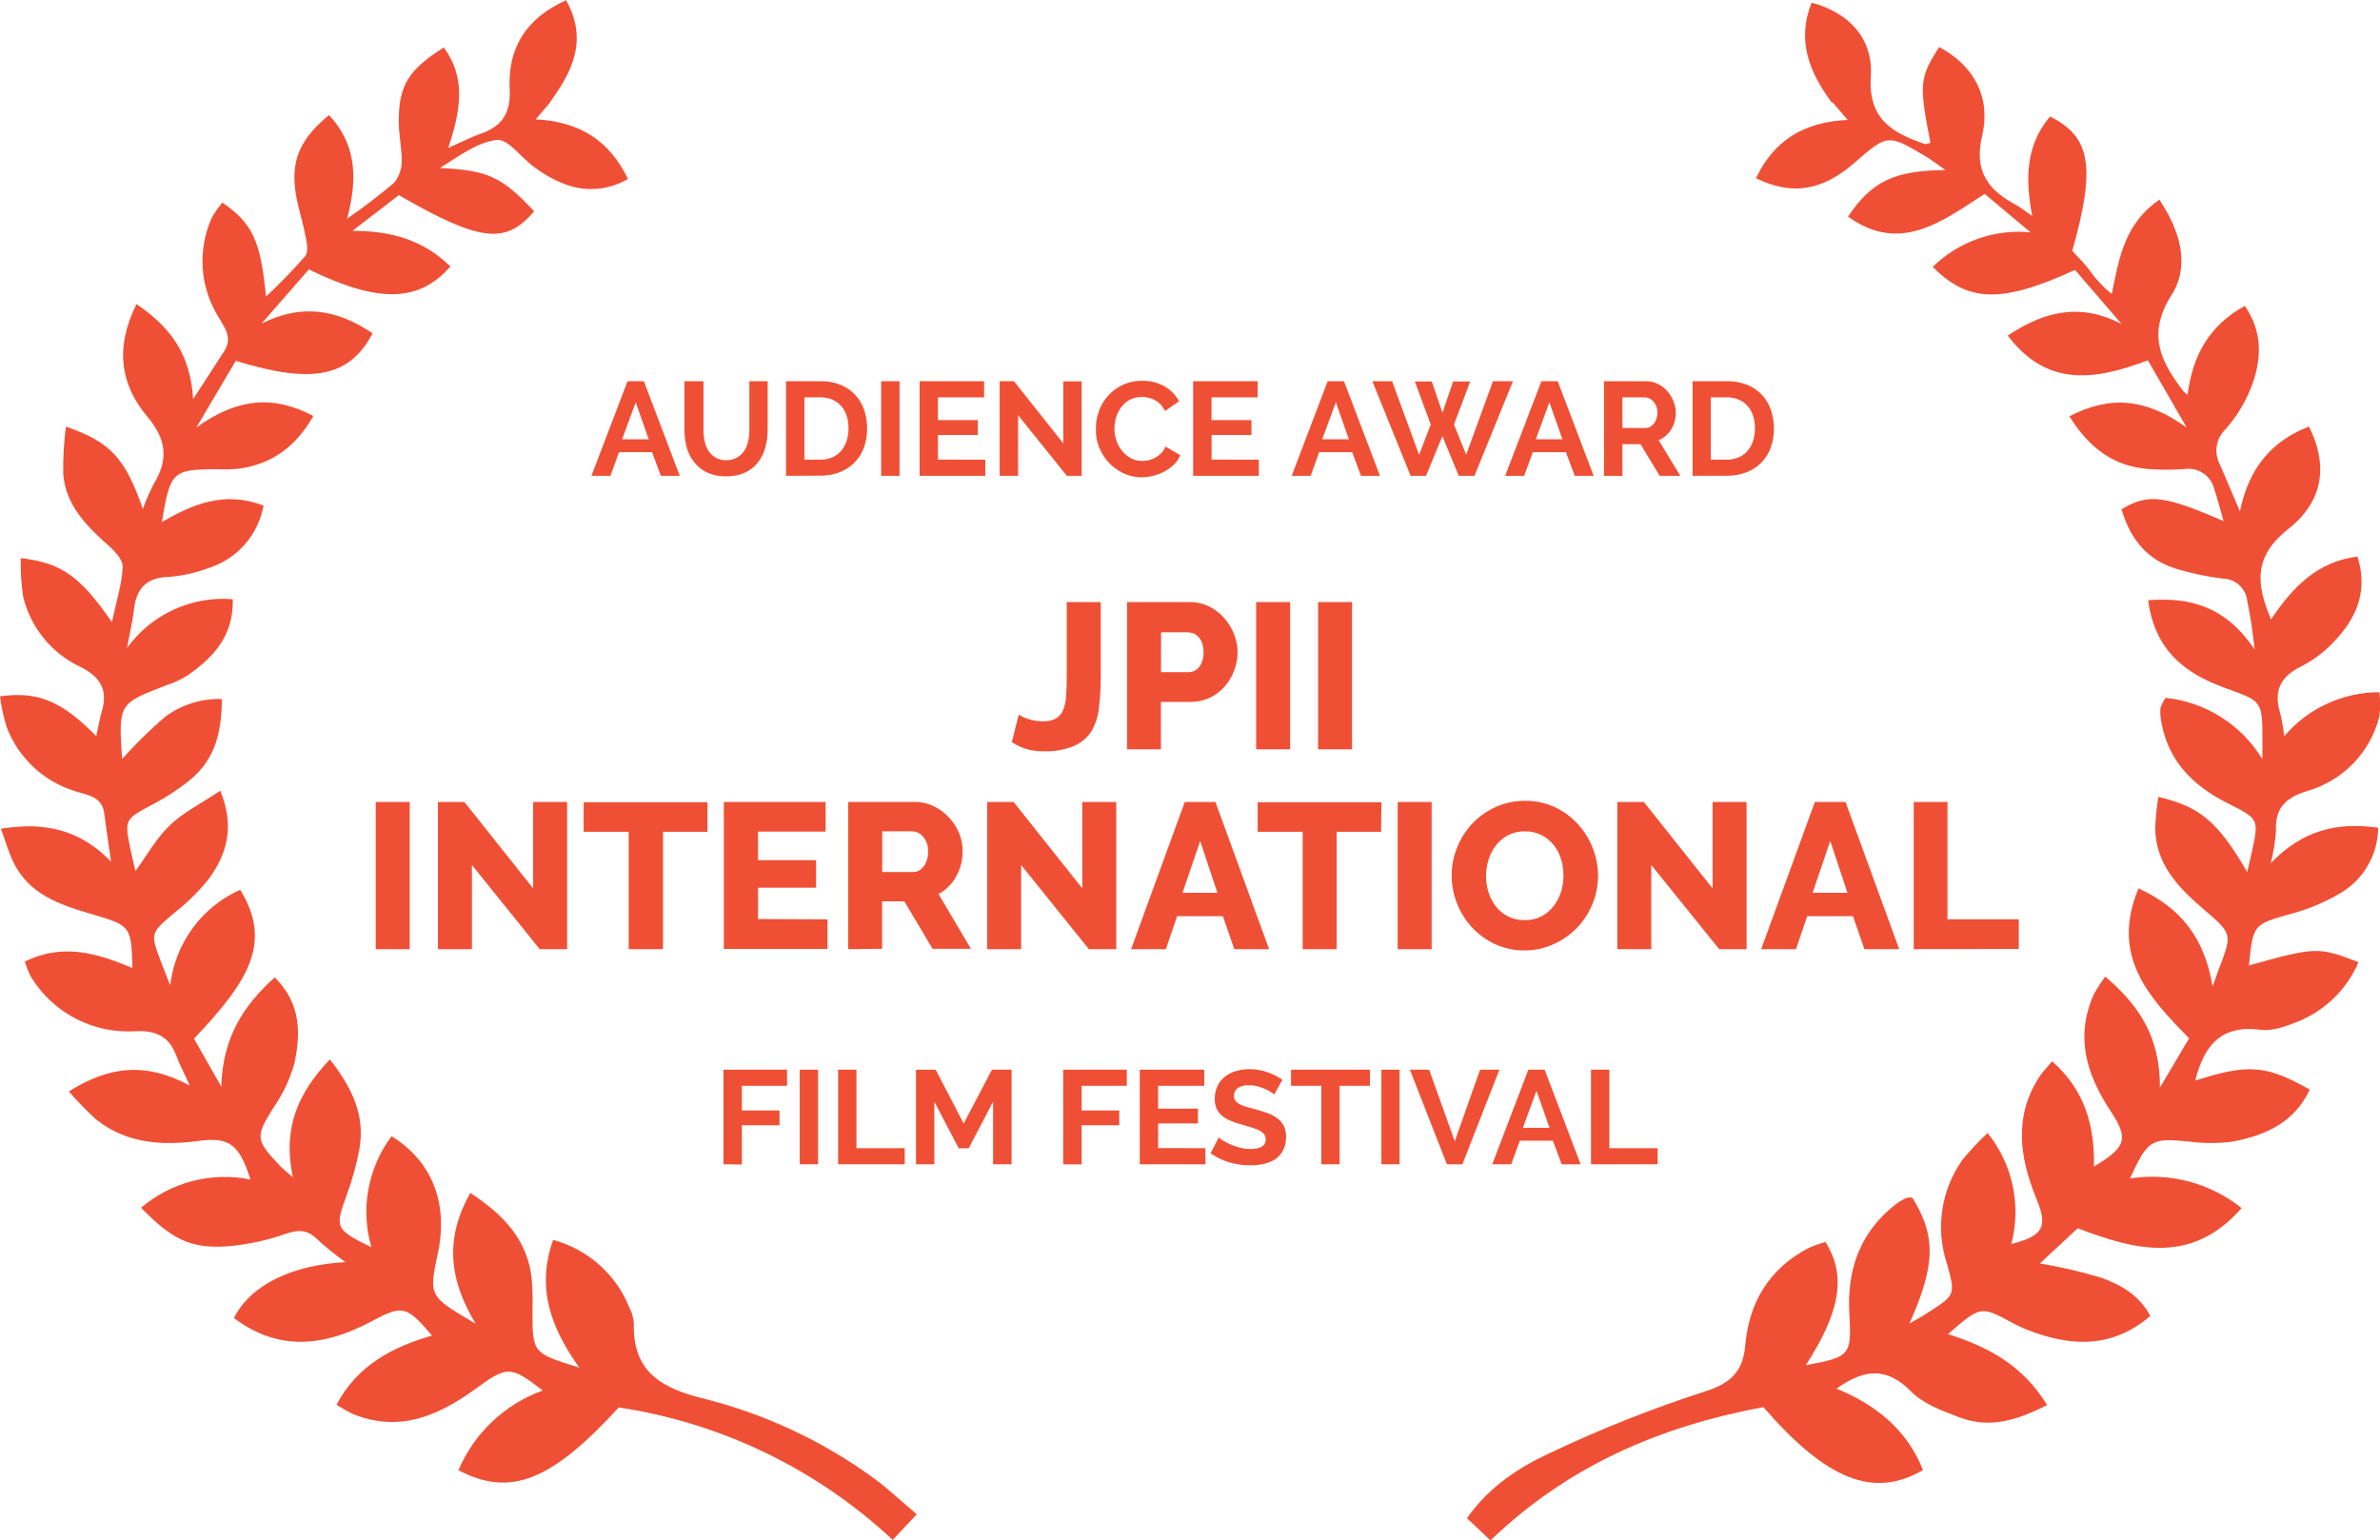
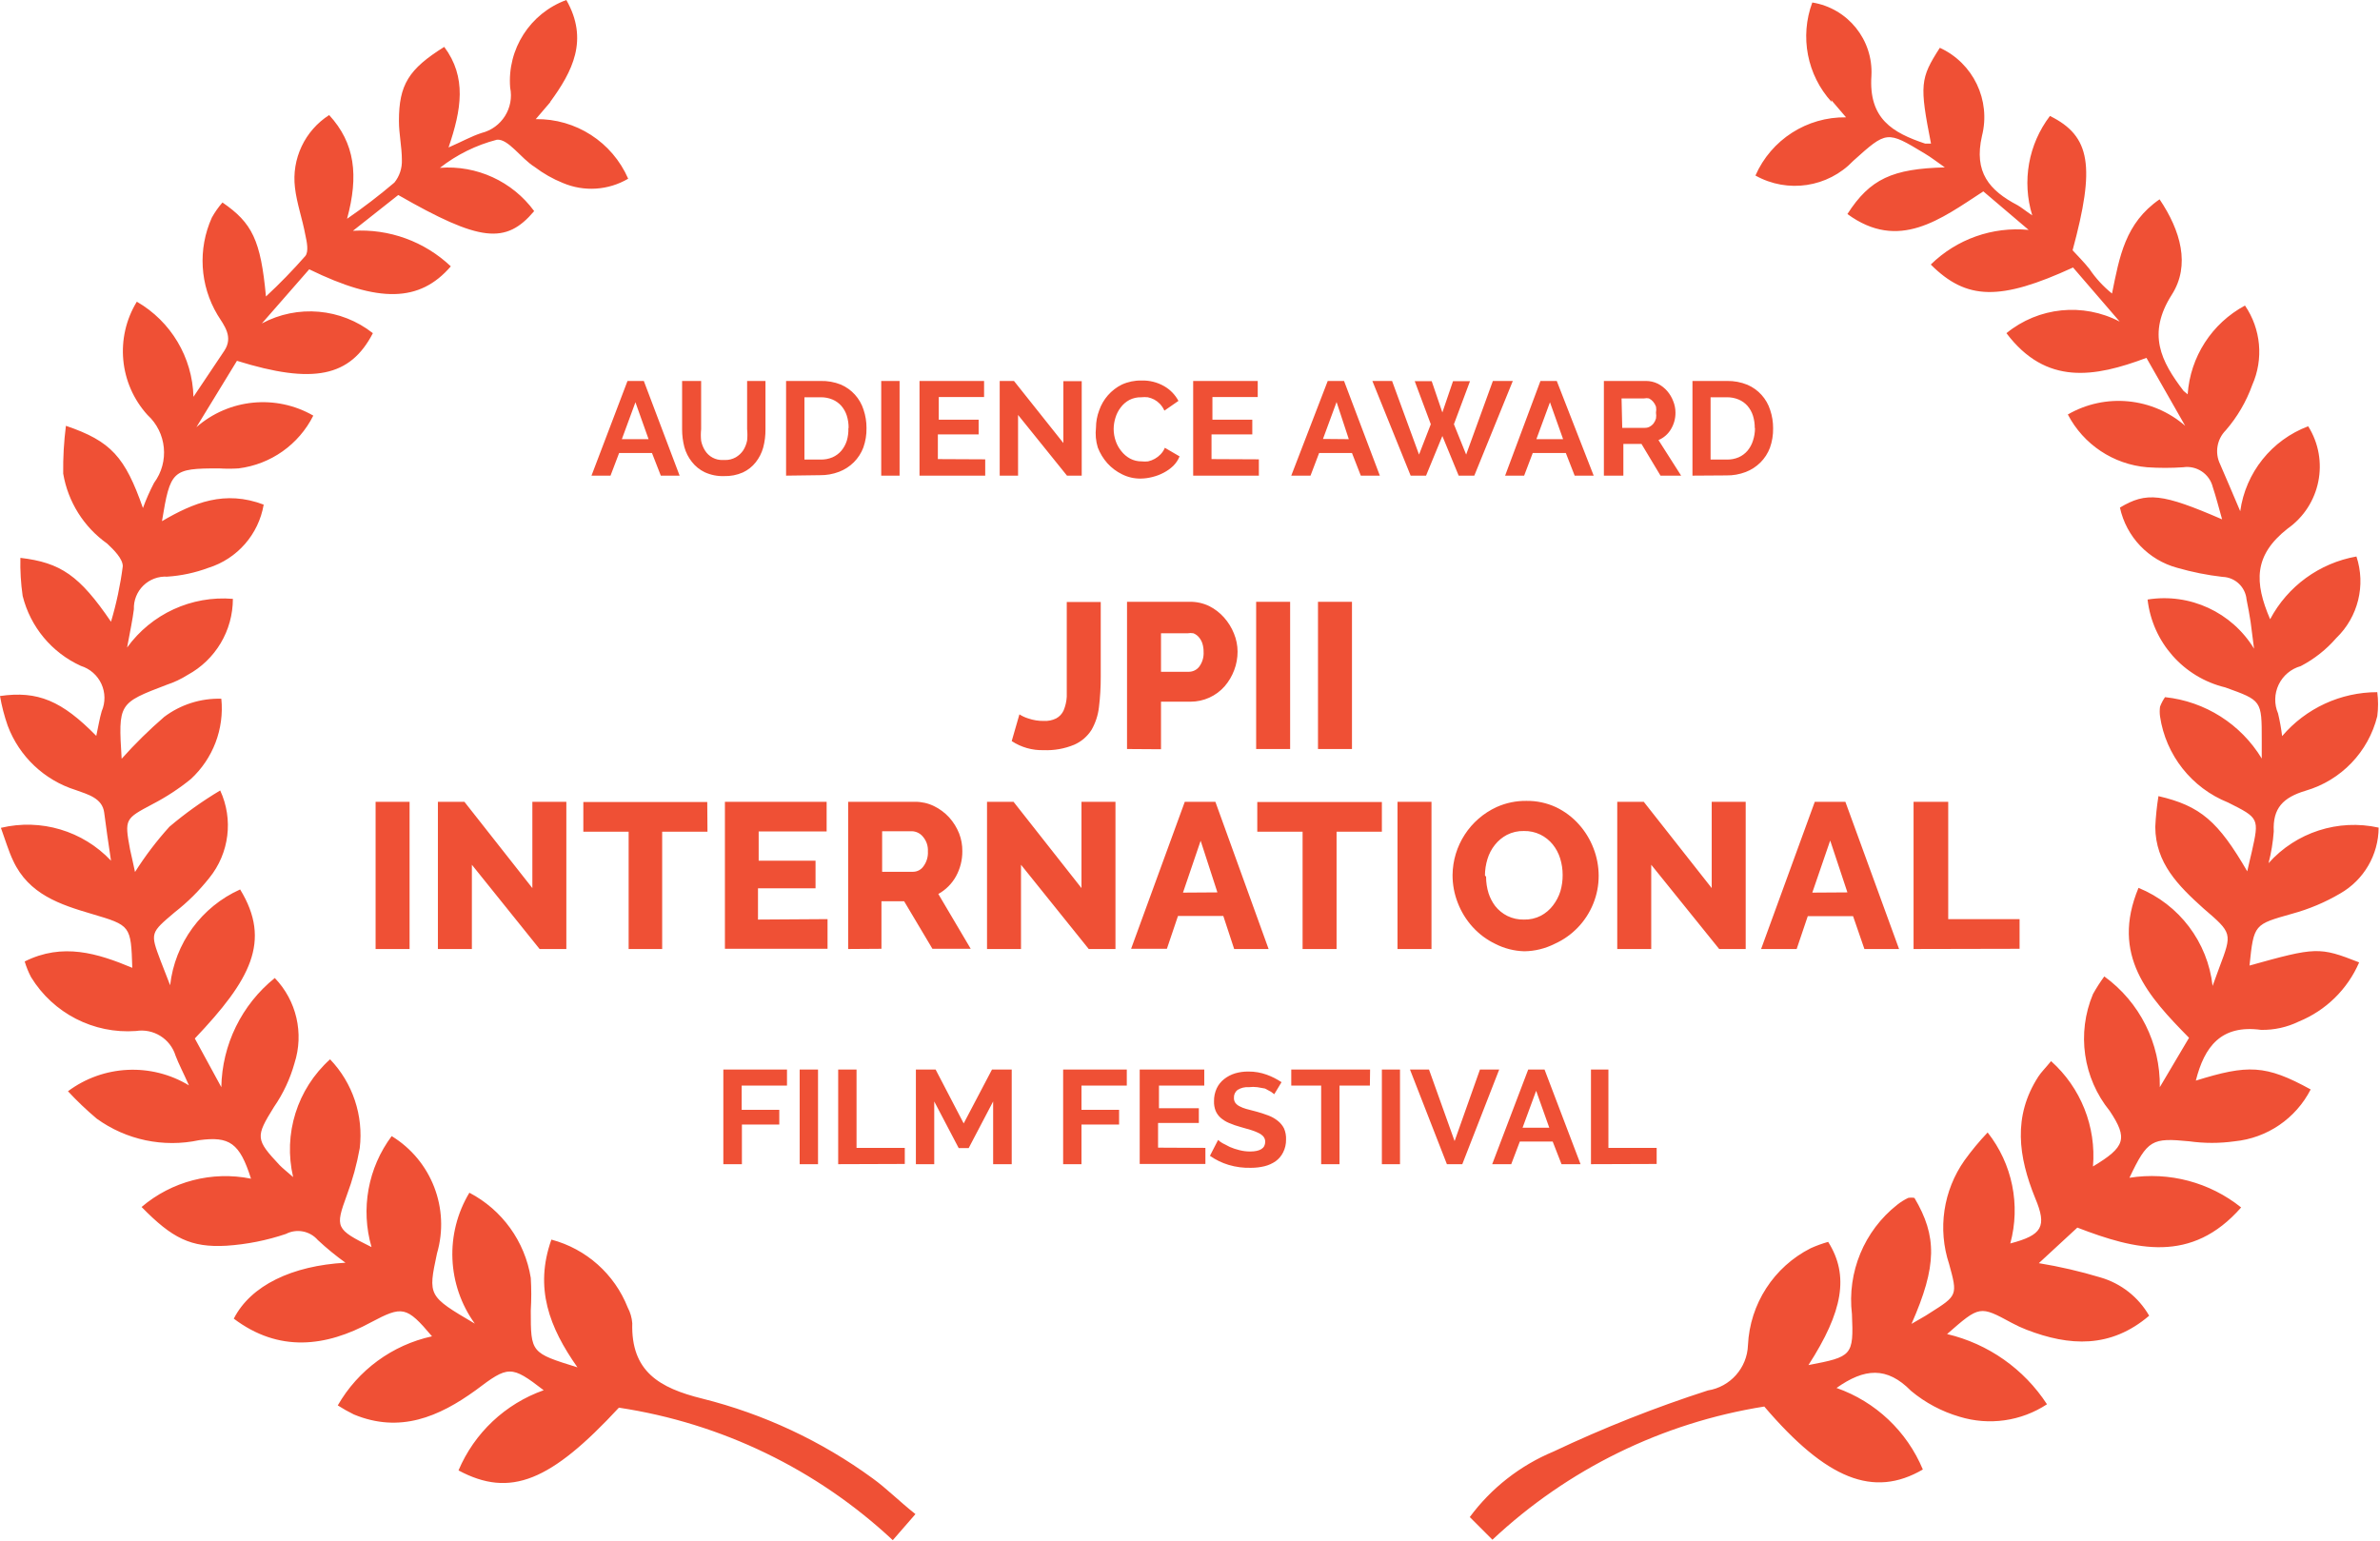
- <svg xmlns="http://www.w3.org/2000/svg" viewBox="0 0 321.41 208">
+ <svg xmlns="http://www.w3.org/2000/svg" viewBox="0 0 105.06 68">
  <defs>
    <style>.cls-1{fill:#ef5035}</style>
  </defs>
  <g id="Layer_2" data-name="Layer 2">
    <g id="Layer_1-2" data-name="Layer 1">
-       <path class="cls-1" d="M247.34 13.81c-3-4.06-4.73-8.35-2.69-13.45 4.93 1.3 8.31 4.74 8 9.87-.4 5.84 2.87 7.71 7.25 9.21.22.08.53-.09.8-.15-1.56-7.93-1.48-8.8 1.18-12.94 4.9 2.63 7 7 5.78 12.07-1.13 4.93 1 7.36 4.79 9.37.5.27.94.66 2 1.38-1-5.13-.83-9.63 2.4-13.43 5.53 2.73 6.19 6.86 3 18.14.71.78 1.54 1.6 2.26 2.5a15.1 15.1 0 0 0 3.08 3.32c1-5 1.78-9.52 6.42-12.73 2.83 4.21 4.18 8.9 1.65 12.88-3.36 5.28-1.46 9 1.6 13a4.91 4.91 0 0 0 .56.47c.68-5.19 2.84-9.34 7.74-12 2.42 3.53 2.25 7.13 1 10.62a19.23 19.23 0 0 1-3.57 6 4 4 0 0 0-.82 4.77c.82 1.86 1.6 3.73 2.72 6.36 1.25-6 4.37-9.52 9.33-11.46 2.53 5.06 2.08 10-2.77 13.82-4.58 3.61-4.5 7.24-2.35 12.23 2.88-4.29 6.18-7.79 11.66-8.48 1.39 4.36.07 7.93-2.71 11a16.33 16.33 0 0 1-4.8 3.8c-2.93 1.41-3.84 3.36-2.91 6.38a27.79 27.79 0 0 1 .54 3.08 16.89 16.89 0 0 1 12.85-5.94 12.64 12.64 0 0 1 0 3.25 14 14 0 0 1-9.66 10.07c-3.08.93-4.46 2.35-4.31 5.51a23.94 23.94 0 0 1-.71 4.27c4.3-4.47 9-5.59 14.51-4.79a10.31 10.31 0 0 1-5.2 8.89 26.51 26.51 0 0 1-6.47 2.71c-5.18 1.47-5.21 1.37-5.78 7 9-2.52 9.41-2.54 14.8-.44a15.07 15.07 0 0 1-8.13 8c-1.62.64-3.48 1.34-5.11 1.13-5.43-.72-7.65 2.25-8.81 6.86 7.11-2.28 9.57-2.12 15.47 1.22-2.06 4.42-5.94 6.15-10.29 7a22.13 22.13 0 0 1-6.16 0c-4.93-.48-5.44-.24-7.83 5a19.32 19.32 0 0 1 15.07 4c-6.7 7.66-14.26 5.74-22.13 2.73l-5.11 4.75a65.79 65.79 0 0 1 8.32 1.94c2.56.94 5.07 2.28 6.59 5.16-5.21 4.45-10.77 4.13-16.56 1.89a17.34 17.34 0 0 1-2-.93c-4.34-2.35-4.34-2.36-8.76 1.49 5.35 1.7 10.06 4.13 13.39 9.58-3.94 2-7.69 3.23-11.81 1.67-2.32-.88-4.9-1.81-6.56-3.5-3.27-3.32-6.3-3.09-10.06-.39 5.38 2.23 9.53 5.59 11.66 11-6.67 3.89-13 1.35-21.55-8.5-13.69 2.54-26.22 7.78-36.86 18l-3.17-3c3.06-4.35 7.1-6.9 11.3-8.85a172.52 172.52 0 0 1 20.85-8.27c3.56-1.12 5.13-2.76 5.43-6.23.51-5.82 3.22-10.31 8.46-13.1a17 17 0 0 1 2.37-.86c2.87 4.55 2 9.42-2.65 16.65 5.89-1.12 6.21-1.24 5.88-6.88-.35-6 1.39-11 6.17-14.79a8 8 0 0 1 1.48-.91 2.29 2.29 0 0 1 .86-.05c3.19 5.16 3.15 9.08-.4 17 1.07-.63 1.79-1 2.48-1.47 3.72-2.37 3.76-2.39 2.59-6.61a15.72 15.72 0 0 1 2.07-14.01 36.25 36.25 0 0 1 3.42-3.65 17 17 0 0 1 3.2 15c4.3-1.12 5-2.27 3.37-6.17-2.26-5.56-3.06-11.05.43-16.44.39-.6.91-1.11 1.71-2.08 4.42 3.89 5.77 8.72 5.65 14.23 4.37-2.63 4.73-3.75 2.25-7.5-3.26-4.93-4.83-10.06-2.26-15.79a22.45 22.45 0 0 1 1.54-2.38c4.46 3.83 7.41 8 7.38 15l3.94-6.66c-5.51-5.6-10.63-11.15-6.83-20.25 5.61 2.57 8.91 6.59 10 13.24.47-1.29.69-1.9.91-2.5 1.75-4.62 1.75-4.61-2.15-7.95-3.41-2.93-6.48-6.09-6.51-11a37.11 37.11 0 0 1 .43-4.15c5.69 1.33 8.08 3.42 12 10.16.22-1 .43-1.79.6-2.62 1-4.52 1-4.56-3.22-6.67-4.89-2.45-8.33-6-9.08-11.64a5 5 0 0 1 0-1.31 6.26 6.26 0 0 1 .68-1.3 17.41 17.41 0 0 1 13.07 8.29v-2.53c0-5.31 0-5.28-4.94-7.06-5.41-1.93-9.57-5-10.49-11.88 5.83-.45 10.5.91 14.39 6.65-.24-1.84-.33-2.71-.47-3.57-.16-1-.33-2-.54-3a3.36 3.36 0 0 0-3.25-3 37.34 37.34 0 0 1-6-1.23c-4-1.12-6.45-3.8-7.73-8.14 3.58-2.14 5.69-1.92 13.79 1.6-.47-1.62-.82-3-1.26-4.33a3.58 3.58 0 0 0-4-2.7 35.52 35.52 0 0 1-4.85 0c-4.75-.35-8.05-2.86-10.72-7.13 5.5-2.85 10.34-2.44 15.84 1.52l-5.24-9.08c-7 2.64-13.54 3.76-18.92-3.34 5.08-3.38 9.86-4.41 15.37-1.57l-6.29-7.3c-9.85 4.52-14.39 4.45-19.21-.41a16.6 16.6 0 0 1 13.21-4.67l-6.2-5.19c-5.79 3.75-11.41 8.13-18.45 3.07 3.19-4.76 6.26-6.23 13.15-6.29-1.09-.76-1.88-1.39-2.75-1.9-5.07-3-5.08-2.95-9.62 1-4.27 3.69-8.38 4.39-13.21 2 2.41-5.06 6.41-7.6 12.38-7.87l-2-2.34zm-173-.02l-2 2.33c5.94.31 9.94 2.83 12.47 8.05a9.82 9.82 0 0 1-8.82.59 16.48 16.48 0 0 1-3.81-2.17c-1.76-1.24-3.56-3.87-5.09-3.69-2.7.31-5.21 2.28-7.68 3.79 6.43.31 8.37 1.17 12.72 5.85-3.81 4.52-7.3 4.15-18.27-2.18l-6.26 4.82c5.27 0 9.59 1.25 13.22 4.81-4.2 4.86-9.73 5-19.11.4l-6.39 7.32c5.46-2.76 10.27-1.88 15 1.31-3.1 5.89-8.06 6.93-18.48 3.72l-5.32 9c5.49-3.94 10.35-4.43 15.8-1.55-2.38 4.17-5.62 6.52-10.1 7.12a20.56 20.56 0 0 1-2.64.07c-6.33 0-6.58.25-7.72 7.14 4.27-2.5 8.52-4.21 13.73-2.23a10.86 10.86 0 0 1-7.45 8.45 19.56 19.56 0 0 1-5.58 1.2c-2.94.16-4.16 1.69-4.47 4.4-.17 1.44-.5 2.87-.93 5.18a16 16 0 0 1 14.28-6.58c.11 5-2.65 7.86-6.07 10.27a12.69 12.69 0 0 1-2.79 1.31c-6.59 2.52-6.59 2.51-6.09 10a62.5 62.5 0 0 1 5.76-5.66 12.22 12.22 0 0 1 7.71-2.44c0 4.47-.94 8.14-4.21 10.86a30.39 30.39 0 0 1-5.14 3.38c-3.74 2-3.83 2-3 6 .2 1 .45 2 .68 3 1.55-2.12 2.82-4.44 4.65-6.19s4.22-2.93 6.8-4.66c2 4.84.9 8.49-1.46 11.8a27.5 27.5 0 0 1-4.68 4.65c-3.28 2.79-3.32 2.74-1.9 6.55.35.93.72 1.84 1.29 3.3a16.17 16.17 0 0 1 9.45-12.93c4.27 7 1.39 12.11-6.24 20.12l3.68 6.47c.2-6.53 2.9-10.88 7.22-14.75 3.58 3.54 3.51 7.6 2.66 11.61a19.74 19.74 0 0 1-2.79 5.93c-2.48 4-2.52 4.33.79 7.87.39.41.85.76 1.79 1.59-1.38-6.44.55-11.26 5-15.92 3 3.82 4.76 7.52 4 12a36.19 36.19 0 0 1-1.75 6.37c-1.58 4.39-1.54 4.59 3.35 7a17.1 17.1 0 0 1 2.73-15c5.55 3.45 7.68 9.11 6.24 15.86-1.22 5.75-1.22 5.75 5.12 9.47-3.71-6.1-4.11-11.64-.73-17.67 4.46 2.92 7.67 6.26 8.29 11.5a36.85 36.85 0 0 1 .11 4.41c0 5.73 0 5.73 6.31 7.69-3.79-5.37-5.85-10.7-3.52-17.25a15.4 15.4 0 0 1 10.3 9.15 5.36 5.36 0 0 1 .6 2.11c-.17 6.52 3.64 8.75 9.44 10.18a66.27 66.27 0 0 1 23 10.78c1.88 1.36 3.56 3 5.77 4.84l-3.25 3.46a69.34 69.34 0 0 0-37-17.89c-9.07 9.92-14.65 12.17-21.65 8.48a19.59 19.59 0 0 1 11.39-10.77c-4.42-3.39-4.78-3.35-9.22-.12-5 3.61-10.26 5.83-16.46 3.28a22.37 22.37 0 0 1-2.18-1.23c2.85-5.37 7.55-7.78 12.9-9.35-3.47-4.09-4-4.14-8.22-1.89-6.24 3.33-12.46 4.11-18.53-.48 2.28-4.51 7.89-7.16 15.07-7.55a37.83 37.83 0 0 1-3.73-3c-1.32-1.35-2.51-1.44-4.31-.83a31.55 31.55 0 0 1-8.11 1.71c-4.84.29-7.33-1-11.46-5.22a17.45 17.45 0 0 1 14.77-3.82c-1.52-4.83-2.9-5.75-7-5.21-4.94.66-9.74.36-13.84-2.9a43.72 43.72 0 0 1-3.68-3.78c5.4-3.42 10.38-4 16.33-.8-.81-1.79-1.39-2.89-1.81-4-.94-2.61-2.75-3.46-5.46-3.34A15.39 15.39 0 0 1 4.21 132a11.79 11.79 0 0 1-.86-2.11c5.15-2.56 9.85-1.11 14.54.87-.18-5.71-.21-5.72-5.48-7.28-4.28-1.26-8.52-2.63-10.64-7.1-.61-1.28-1-2.66-1.65-4.44C6 111 10.75 112 15 116.39c-.36-2.5-.67-4.49-.92-6.5-.28-2.33-2.27-2.48-3.87-3a14.42 14.42 0 0 1-9.32-8.7A25.12 25.12 0 0 1 0 94.06c5.11-.72 8.34.63 13 5.38.27-1.24.44-2.3.74-3.32.86-2.86-.12-4.64-2.8-6a14.12 14.12 0 0 1-7.83-9.6 30.84 30.84 0 0 1-.3-5.13c5.45.63 8 2.4 12.3 8.64.61-2.86 1.37-5.17 1.46-7.5 0-1-1.19-2.21-2.1-3-2.91-2.6-5.58-5.36-5.93-9.46a45.58 45.58 0 0 1 .36-6.45c6 2.08 8 4.23 10.39 11.12a28.08 28.08 0 0 1 1.49-3.4c2-3.28 1.7-6-.89-9.07-3.65-4.33-4.39-9.36-1.45-15.19 4.55 3.09 7.29 6.72 7.64 12.84l4.2-6.49c1.24-1.91-.11-3.39-.93-4.87a14.24 14.24 0 0 1-.75-13.14 11.78 11.78 0 0 1 1.44-2.05c4 2.76 5.17 5.08 5.88 12.69a74.64 74.64 0 0 0 5.31-5.48c.46-.58.21-1.88 0-2.8-.4-2.16-1.17-4.27-1.4-6.44-.42-4 .91-6.77 4.61-9.8 3.5 3.8 4 8.16 2.43 14a78.87 78.87 0 0 0 6.38-4.88 4.6 4.6 0 0 0 1-3c0-1.74-.4-3.5-.4-5.25 0-4.9 1.33-7 6.09-10 3 4.1 2.31 8.47.59 13.57 1.91-.84 3.16-1.49 4.46-1.95 2.88-1 4-2.85 3.84-6-.28-5.49 2.16-9.54 7.62-12 3 5.39.83 9.66-2.2 13.81zm63.24 82.74a4.89 4.89 0 0 0 1.19.56 6.08 6.08 0 0 0 2.11.34 3.34 3.34 0 0 0 1.65-.35 2.3 2.3 0 0 0 1-1.08 5.62 5.62 0 0 0 .43-1.86q.1-1.13.1-2.7V81.33h4.59v10.11a32.83 32.83 0 0 1-.24 4.13 8 8 0 0 1-1 3.18 5.29 5.29 0 0 1-2.34 2 9.74 9.74 0 0 1-4.12.73 7.43 7.43 0 0 1-4.31-1.23zm14.62 4.68V81.33h8.48a5.83 5.83 0 0 1 2.62.59 6.7 6.7 0 0 1 2 1.54 7.35 7.35 0 0 1 1.34 2.16 6.43 6.43 0 0 1 .49 2.44 7 7 0 0 1-.46 2.52 7.2 7.2 0 0 1-1.29 2.16 6.06 6.06 0 0 1-2 1.51 6 6 0 0 1-2.6.56h-4v6.41zm4.59-10.42h3.75a1.77 1.77 0 0 0 1.4-.7 3.11 3.11 0 0 0 .59-2 3.56 3.56 0 0 0-.18-1.2 2.48 2.48 0 0 0-.49-.84 1.87 1.87 0 0 0-.7-.49 2.13 2.13 0 0 0-.78-.15h-3.58zm12.85 10.42V81.33h4.59v19.88zm8.36 0V81.33h4.59v19.88z" />
-       <path class="cls-1" d="M50.74 128.21v-19.88h4.59v19.88zm12.99-11.37v11.37h-4.59v-19.88h3.58L72 120v-11.67h4.59v19.88h-3.7zm31.81-4.48h-6v15.85H84.9v-15.85h-6.08v-4h16.72zm16.21 11.82v4h-14v-19.85h13.75v4h-9.13v3.86h7.84v3.72h-7.84v4.23zm2.8 4.03v-19.88h9a5.77 5.77 0 0 1 2.59.59 6.88 6.88 0 0 1 2.06 1.54 7.23 7.23 0 0 1 1.36 2.16A6.43 6.43 0 0 1 130 115a6.9 6.9 0 0 1-.87 3.39 6.07 6.07 0 0 1-2.38 2.38l4.37 7.39h-5.18l-3.81-6.41h-3v6.41zm4.59-10.42h4.2a1.72 1.72 0 0 0 1.4-.77 3.16 3.16 0 0 0 .59-2 2.78 2.78 0 0 0-.67-2 2 2 0 0 0-1.46-.73h-4.06zm18.76-.95v11.37h-4.59v-19.88h3.58l9.27 11.67v-11.67h4.59v19.88h-3.7zm22.1-8.51h4.14l7.25 19.88h-4.7l-1.54-4.45h-6.19l-1.51 4.45h-4.7zm4.4 12.26l-2.32-7-2.38 7zm22.11-8.23h-6v15.85h-4.59v-15.85h-6.08v-4h16.72zm2.24 15.85v-19.88h4.59v19.88zm17.11.17a9.24 9.24 0 0 1-4-.87 9.93 9.93 0 0 1-3.11-2.28 10.41 10.41 0 0 1-2-3.23 10.2 10.2 0 0 1-.71-3.75 9.92 9.92 0 0 1 .74-3.78A10 10 0 0 1 202 109a9.51 9.51 0 0 1 4-.83 9.25 9.25 0 0 1 4 .87 9.83 9.83 0 0 1 3.11 2.3 10.37 10.37 0 0 1 2 3.25 10.24 10.24 0 0 1 .7 3.7 9.93 9.93 0 0 1-.74 3.78 10.06 10.06 0 0 1-5.19 5.43 9.37 9.37 0 0 1-4.02.88zm-5.18-10.08a7.41 7.41 0 0 0 .34 2.23 5.93 5.93 0 0 0 1 1.92 4.89 4.89 0 0 0 1.64 1.34 4.83 4.83 0 0 0 2.24.5 4.74 4.74 0 0 0 2.3-.53 5 5 0 0 0 1.62-1.39 6.06 6.06 0 0 0 1-1.93 7.66 7.66 0 0 0 .32-2.2 7.48 7.48 0 0 0-.34-2.23 5.65 5.65 0 0 0-1-1.9 5 5 0 0 0-1.64-1.32 4.87 4.87 0 0 0-2.23-.49 4.77 4.77 0 0 0-2.28.52 5.11 5.11 0 0 0-1.62 1.36 5.75 5.75 0 0 0-1 1.92 7.63 7.63 0 0 0-.35 2.2zm22.32-1.46v11.37h-4.59v-19.88H222l9.28 11.67v-11.67h4.59v19.88h-3.7zm22.09-8.51h4.14l7.25 19.88h-4.7l-1.54-4.45h-6.19l-1.51 4.45h-4.7zm4.4 12.26l-2.32-7-2.38 7zm8.95 7.62v-19.88H263v15.85h9.63v4zM84.75 51.49h2.2l4.85 12.78h-2.55l-1.19-3.19H83.6l-1.17 3.19h-2.56zm2.86 7.85l-1.76-5-1.84 5zm10.44 2.82a2.85 2.85 0 0 0 1.48-.36 2.9 2.9 0 0 0 1-.94 3.88 3.88 0 0 0 .52-1.32 7.68 7.68 0 0 0 .15-1.54v-6.51h2.47V58a9.32 9.32 0 0 1-.32 2.47 5.66 5.66 0 0 1-1 2 4.74 4.74 0 0 1-1.74 1.37 5.88 5.88 0 0 1-2.54.5 5.81 5.81 0 0 1-2.6-.53 4.84 4.84 0 0 1-1.74-1.4 5.6 5.6 0 0 1-1-2 9.54 9.54 0 0 1-.3-2.39v-6.53H95V58a7.7 7.7 0 0 0 .15 1.56 3.86 3.86 0 0 0 .52 1.32 2.71 2.71 0 0 0 2.42 1.28zm8.1 2.11V51.49h4.64a6.94 6.94 0 0 1 2.75.5 5.51 5.51 0 0 1 3.16 3.39 7.62 7.62 0 0 1 .4 2.47 7.48 7.48 0 0 1-.44 2.64 5.63 5.63 0 0 1-1.27 2 5.73 5.73 0 0 1-2 1.3 7 7 0 0 1-2.6.46zm8.44-6.41a5.47 5.47 0 0 0-.25-1.69 3.8 3.8 0 0 0-.74-1.33 3.3 3.3 0 0 0-1.2-.86 4 4 0 0 0-1.61-.31h-2.16v8.42h2.16a3.9 3.9 0 0 0 1.63-.32 3.34 3.34 0 0 0 1.19-.89 4 4 0 0 0 .73-1.34 5.41 5.41 0 0 0 .25-1.68zm4.41 6.41V51.49h2.48v12.78zm14.06-2.18v2.18h-8.87V51.49h8.71v2.18h-6.23v3.08h5.38v2h-5.38v3.33zm4.43-6.01v8.19H135V51.49h1.93l6.66 8.39v-8.37h2.48v12.76h-2zM148 57.79a6.62 6.62 0 0 1 .42-2.31A6.2 6.2 0 0 1 151.6 52a6.11 6.11 0 0 1 2.66-.56 5.81 5.81 0 0 1 3.05.77 5 5 0 0 1 1.92 2l-1.91 1.31a3.26 3.26 0 0 0-.61-.91 3.08 3.08 0 0 0-.77-.58 3.5 3.5 0 0 0-.86-.31 4.1 4.1 0 0 0-.88-.1 3.35 3.35 0 0 0-1.63.38 3.58 3.58 0 0 0-1.15 1 4.34 4.34 0 0 0-.69 1.37 5.2 5.2 0 0 0-.23 1.52 5 5 0 0 0 .27 1.63 4.35 4.35 0 0 0 .77 1.38 3.82 3.82 0 0 0 1.19 1 3.25 3.25 0 0 0 1.52.36 4 4 0 0 0 .9-.11 3.42 3.42 0 0 0 .89-.34 3.39 3.39 0 0 0 .78-.6 2.78 2.78 0 0 0 .58-.89l2 1.17a3.85 3.85 0 0 1-.87 1.27 5.63 5.63 0 0 1-1.28.93 6.54 6.54 0 0 1-1.52.58 6.67 6.67 0 0 1-1.58.2 5.45 5.45 0 0 1-2.5-.58 6.52 6.52 0 0 1-2-1.5 7 7 0 0 1-1.28-2.11 6.58 6.58 0 0 1-.37-2.49zm22 4.3v2.18h-8.87V51.49h8.71v2.18h-6.23v3.08H169v2h-5.38v3.33zm9.3-10.6h2.2l4.86 12.78h-2.56l-1.19-3.19h-4.46L177 64.27h-2.56zm2.86 7.85l-1.76-5-1.84 5zm8.91-7.81h2.29l1.44 4.23 1.44-4.23h2.3l-2.18 5.81 1.64 4.09 3.62-9.94h2.7l-5.2 12.78H197l-2.21-5.36-2.21 5.36h-2.08l-5.17-12.78H188l3.64 9.94 1.58-4.09zm17.09-.04h2.2l4.86 12.78h-2.56l-1.19-3.19H207l-1.17 3.19h-2.56zm2.84 7.85l-1.76-5-1.84 5zm5.62 4.93V51.49h5.65a3.63 3.63 0 0 1 1.63.37 4.23 4.23 0 0 1 1.29 1 4.6 4.6 0 0 1 .81 1.34 4.11 4.11 0 0 1 .31 1.54 4.25 4.25 0 0 1-.62 2.26 3.56 3.56 0 0 1-1.69 1.46l2.92 4.81h-2.79L221.55 60h-2.45v4.28zm2.48-6.46h3.11a1.32 1.32 0 0 0 .64-.16 1.63 1.63 0 0 0 .51-.44 2.21 2.21 0 0 0 .34-.66 2.55 2.55 0 0 0 .13-.81 2.31 2.31 0 0 0-.14-.83 2.18 2.18 0 0 0-.39-.66 1.75 1.75 0 0 0-.56-.43 1.45 1.45 0 0 0-.64-.15h-3zm9.48 6.46V51.49h4.64A6.94 6.94 0 0 1 236 52a5.51 5.51 0 0 1 3.16 3.39 7.62 7.62 0 0 1 .4 2.47 7.48 7.48 0 0 1-.44 2.64 5.63 5.63 0 0 1-1.27 2 5.73 5.73 0 0 1-2 1.3 7 7 0 0 1-2.6.46zm8.42-6.41a5.47 5.47 0 0 0-.25-1.69 3.8 3.8 0 0 0-.74-1.33 3.3 3.3 0 0 0-1.2-.86 4 4 0 0 0-1.61-.31h-2.16v8.42h2.16a3.9 3.9 0 0 0 1.63-.32 3.34 3.34 0 0 0 1.19-.89 4 4 0 0 0 .73-1.34 5.41 5.41 0 0 0 .25-1.68zM97.7 157.27v-12.78h8.59v2.18h-6.1V150h5.08v2h-5.08v5.29zm10.3 0v-12.78h2.48v12.78zm5.18 0v-12.78h2.48v10.6h6.52v2.18zm20.93 0v-8.46l-3.29 6.3h-1.35l-3.29-6.3v8.46h-2.48v-12.78h2.66l3.78 7.27 3.82-7.27h2.65v12.78zm9.47 0v-12.78h8.59v2.18h-6.1V150h5.08v2h-5.08v5.29zm19.21-2.18v2.18h-8.87v-12.78h8.71v2.18h-6.23v3.08h5.38v2h-5.38v3.33zm9.29-7.25a3.13 3.13 0 0 0-.46-.34 5.57 5.57 0 0 0-.81-.42 7 7 0 0 0-1-.35 4.51 4.51 0 0 0-1.13-.14 2.54 2.54 0 0 0-1.53.38 1.25 1.25 0 0 0-.5 1.06 1.09 1.09 0 0 0 .19.66 1.62 1.62 0 0 0 .55.46 4.59 4.59 0 0 0 .91.36l1.27.34q.94.25 1.7.54a4.6 4.6 0 0 1 1.3.72 3 3 0 0 1 .82 1 3.44 3.44 0 0 1 .29 1.49 3.7 3.7 0 0 1-.39 1.75 3.26 3.26 0 0 1-1 1.18 4.53 4.53 0 0 1-1.51.66 7.6 7.6 0 0 1-1.79.21 9.61 9.61 0 0 1-2.99-.4 8.77 8.77 0 0 1-2.52-1.22l1.1-2.14a3.43 3.43 0 0 0 .58.42 8.81 8.81 0 0 0 1 .52 7.68 7.68 0 0 0 1.28.44 5.76 5.76 0 0 0 1.44.18q2.05 0 2.05-1.31a1.08 1.08 0 0 0-.23-.7 2 2 0 0 0-.67-.5 6.41 6.41 0 0 0-1-.4l-1.37-.4a11.54 11.54 0 0 1-1.59-.55 4.17 4.17 0 0 1-1.12-.7 2.63 2.63 0 0 1-.68-.94 3.25 3.25 0 0 1-.22-1.27 4 4 0 0 1 .36-1.73 3.48 3.48 0 0 1 1-1.26 4.53 4.53 0 0 1 1.48-.76 6.14 6.14 0 0 1 1.82-.26 7.05 7.05 0 0 1 2.48.42 9.26 9.26 0 0 1 2 1zm12.92-1.17h-4.09v10.6h-2.47v-10.6h-4.09v-2.18H185zm1.55 10.6v-12.78H189v12.78zm6.45-12.78l3.46 9.67 3.42-9.67h2.61l-5 12.78h-2.09l-5-12.78zm13.4 0h2.2l4.86 12.78h-2.56l-1.19-3.19h-4.46l-1.17 3.19h-2.56zm2.86 7.85l-1.76-5-1.84 5zm5.6 4.93v-12.78h2.48v10.6h6.52v2.18z" />
+       <g id="Layer_2-2" data-name="Layer 2">
+         <g id="Layer_1-2-2" data-name="Layer 1-2">
+           <path class="cls-1" d="M80.85 4.5A4.3 4.3 0 0 1 80 .11a3.11 3.11 0 0 1 2.61 3.23c-.13 1.91.94 2.52 2.37 3h.26c-.51-2.59-.48-2.88.39-4.23A3.37 3.37 0 0 1 87.49 6c-.37 1.61.33 2.41 1.57 3.06.16.09.31.22.65.45a4.88 4.88 0 0 1 .78-4.39c1.81.89 2 2.24 1 5.93.23.25.5.52.74.82a4.94 4.94 0 0 0 1 1.09c.33-1.63.58-3.11 2.1-4.16.93 1.38 1.37 2.91.54 4.21-1.1 1.73-.48 2.94.52 4.25l.18.15a4.82 4.82 0 0 1 2.53-3.92 3.62 3.62 0 0 1 .32 3.51 6.29 6.29 0 0 1-1.17 2 1.31 1.31 0 0 0-.25 1.49c.27.61.52 1.22.89 2.08a4.7 4.7 0 0 1 3-3.75 3.35 3.35 0 0 1-.91 4.52c-1.5 1.18-1.47 2.37-.77 4a5.37 5.37 0 0 1 3.81-2.77 3.48 3.48 0 0 1-.89 3.6 5.34 5.34 0 0 1-1.57 1.24 1.54 1.54 0 0 0-1 2.09 9.08 9.08 0 0 1 .18 1 5.52 5.52 0 0 1 4.2-1.94 4.13 4.13 0 0 1 0 1.06 4.58 4.58 0 0 1-3.16 3.29c-1 .3-1.46.77-1.41 1.8a7.83 7.83 0 0 1-.23 1.4 5.05 5.05 0 0 1 4.86-1.57 3.37 3.37 0 0 1-1.7 2.91 8.67 8.67 0 0 1-2.11.89c-1.69.48-1.7.45-1.89 2.29 2.94-.82 3.08-.83 4.84-.14a4.93 4.93 0 0 1-2.66 2.61 3.64 3.64 0 0 1-1.67.37c-1.77-.24-2.5.74-2.88 2.24C99.22 47 100 47 102 48.1a4.24 4.24 0 0 1-3.36 2.29 7.23 7.23 0 0 1-2 0C95 50.23 94.8 50.31 94 52a6.31 6.31 0 0 1 4.93 1.31c-2.19 2.5-4.66 1.88-7.23.89L90 55.77a21.5 21.5 0 0 1 2.72.63 3.65 3.65 0 0 1 2.15 1.69c-1.7 1.45-3.52 1.35-5.41.62a5.67 5.67 0 0 1-.65-.3c-1.42-.77-1.42-.77-2.86.49a7.25 7.25 0 0 1 4.41 3.1 4.58 4.58 0 0 1-3.86.55 5.94 5.94 0 0 1-2.14-1.14c-1.07-1.09-2.06-1-3.29-.13a6.44 6.44 0 0 1 3.81 3.6c-2.18 1.27-4.25.44-7-2.78a22.75 22.75 0 0 0-12 5.88l-1-1a8.81 8.81 0 0 1 3.69-2.89 56.39 56.39 0 0 1 6.82-2.7 2.1 2.1 0 0 0 1.77-2 5.06 5.06 0 0 1 2.77-4.28 5.56 5.56 0 0 1 .77-.28c.94 1.49.65 3.08-.87 5.44 1.93-.37 2-.41 1.92-2.25a5.35 5.35 0 0 1 2-4.83 2.61 2.61 0 0 1 .48-.3.75.75 0 0 1 .28 0c1 1.69 1 3-.13 5.56.35-.21.59-.33.81-.48 1.22-.77 1.23-.78.85-2.16a5.14 5.14 0 0 1 .68-4.58A11.85 11.85 0 0 1 87.74 50a5.56 5.56 0 0 1 1 4.9c1.41-.37 1.63-.74 1.1-2-.74-1.82-1-3.61.14-5.37.13-.2.3-.36.56-.68a5.6 5.6 0 0 1 1.85 4.65c1.43-.86 1.55-1.23.74-2.45a5.07 5.07 0 0 1-.74-5.16 7.34 7.34 0 0 1 .5-.78A5.93 5.93 0 0 1 95.34 48l1.29-2.18c-1.8-1.83-3.47-3.64-2.23-6.62a5.31 5.31 0 0 1 3.27 4.33l.3-.82c.57-1.51.57-1.51-.7-2.6-1.11-1-2.12-2-2.13-3.6a12.13 12.13 0 0 1 .14-1.36c1.86.43 2.64 1.12 3.92 3.32.07-.33.14-.59.2-.86.33-1.48.33-1.49-1.05-2.18a4.86 4.86 0 0 1-3-3.8 1.63 1.63 0 0 1 0-.43 2 2 0 0 1 .22-.42 5.69 5.69 0 0 1 4.27 2.71v-.83c0-1.74 0-1.73-1.61-2.31a4.52 4.52 0 0 1-3.43-3.88 4.64 4.64 0 0 1 4.7 2.17c-.08-.6-.11-.89-.15-1.17s-.11-.65-.18-1a1.1 1.1 0 0 0-1.06-1 12.2 12.2 0 0 1-2-.4 3.53 3.53 0 0 1-2.53-2.66c1.17-.7 1.86-.63 4.51.52-.15-.53-.27-1-.41-1.42a1.17 1.17 0 0 0-1.31-.88 11.61 11.61 0 0 1-1.59 0 4.36 4.36 0 0 1-3.5-2.33 4.48 4.48 0 0 1 5.18.5l-1.71-3c-2.29.86-4.43 1.23-6.18-1.09a4.56 4.56 0 0 1 5-.51l-2.06-2.39c-3.22 1.48-4.7 1.45-6.28-.13a5.43 5.43 0 0 1 4.32-1.53l-2-1.7c-1.89 1.23-3.73 2.66-6 1 1-1.56 2-2 4.3-2.06-.36-.25-.61-.45-.9-.62-1.66-1-1.66-1-3.14.33a3.56 3.56 0 0 1-4.32.65 4.3 4.3 0 0 1 4-2.57l-.65-.76zm-56.55 0l-.65.76a4.38 4.38 0 0 1 4.08 2.63 3.21 3.21 0 0 1-2.88.19 5.39 5.39 0 0 1-1.25-.71c-.6-.37-1.17-1.26-1.67-1.2a6.85 6.85 0 0 0-2.51 1.24 4.71 4.71 0 0 1 4.16 1.91c-1.25 1.48-2.39 1.36-6-.71l-2 1.58a5.76 5.76 0 0 1 4.32 1.57c-1.37 1.59-3.18 1.63-6.25.13l-2.09 2.39a4.49 4.49 0 0 1 4.9.43c-1 1.93-2.63 2.27-6 1.22l-1.79 2.93a4.46 4.46 0 0 1 5.16-.51 4.28 4.28 0 0 1-3.3 2.33 6.72 6.72 0 0 1-.86 0c-2.07 0-2.15.08-2.52 2.33 1.4-.82 2.78-1.38 4.49-.73a3.55 3.55 0 0 1-2.44 2.79 6.39 6.39 0 0 1-1.82.39 1.39 1.39 0 0 0-1.47 1.44c-.06.47-.16.94-.3 1.69a5.23 5.23 0 0 1 4.67-2.15 3.82 3.82 0 0 1-2 3.36 4.15 4.15 0 0 1-.91.43c-2.15.82-2.15.82-2 3.27a20.43 20.43 0 0 1 1.88-1.85 4 4 0 0 1 2.52-.8 4.24 4.24 0 0 1-1.35 3.55 9.93 9.93 0 0 1-1.68 1.1c-1.22.65-1.25.65-1 2 .07.33.15.65.22 1a14.66 14.66 0 0 1 1.52-2 16.79 16.79 0 0 1 2.24-1.6 3.68 3.68 0 0 1-.48 3.86 9 9 0 0 1-1.53 1.52c-1.07.91-1.09.9-.62 2.14.11.3.24.6.42 1.08a5.29 5.29 0 0 1 3.09-4.23c1.4 2.29.45 4-2 6.58L9.77 48a6.33 6.33 0 0 1 2.36-4.82 3.76 3.76 0 0 1 .87 3.76 6.45 6.45 0 0 1-.91 1.94c-.81 1.31-.82 1.42.26 2.57.13.13.28.25.59.52a5.35 5.35 0 0 1 1.63-5.2 4.84 4.84 0 0 1 1.31 3.92 11.83 11.83 0 0 1-.57 2.08c-.52 1.43-.5 1.5 1.09 2.29a5.59 5.59 0 0 1 .89-4.9 4.57 4.57 0 0 1 2 5.18c-.4 1.88-.4 1.88 1.67 3.1a5.25 5.25 0 0 1-.24-5.78 5.17 5.17 0 0 1 2.71 3.76 12 12 0 0 1 0 1.44c0 1.87 0 1.87 2.06 2.51-1.24-1.76-1.91-3.5-1.15-5.64a5 5 0 0 1 3.37 3 1.75 1.75 0 0 1 .2.69c-.06 2.13 1.19 2.86 3.09 3.33a21.66 21.66 0 0 1 7.52 3.52c.61.44 1.16 1 1.89 1.58l-1 1.15a22.66 22.66 0 0 0-12.09-5.85c-3 3.24-4.79 4-7.08 2.77A6.4 6.4 0 0 1 24 61.38c-1.44-1.11-1.56-1.09-3 0-1.63 1.18-3.35 1.91-5.38 1.07a7.31 7.31 0 0 1-.71-.4A6.36 6.36 0 0 1 19.07 59c-1.13-1.34-1.31-1.35-2.69-.62-2 1.09-4.07 1.34-6.06-.16.75-1.47 2.58-2.34 4.93-2.47a12.36 12.36 0 0 1-1.22-1 1.16 1.16 0 0 0-1.41-.27A10.31 10.31 0 0 1 10 55c-1.58.09-2.4-.33-3.75-1.71a5.7 5.7 0 0 1 4.83-1.25c-.5-1.58-.95-1.88-2.29-1.7a5.68 5.68 0 0 1-4.52-.95A14.29 14.29 0 0 1 3 48.18a4.79 4.79 0 0 1 5.34-.26c-.26-.59-.45-.94-.59-1.31A1.57 1.57 0 0 0 6 45.52a5 5 0 0 1-4.63-2.38 3.85 3.85 0 0 1-.28-.69c1.68-.84 3.22-.36 4.75.28-.06-1.87-.07-1.87-1.79-2.38-1.39-.41-2.78-.86-3.47-2.35-.2-.42-.33-.87-.54-1.45A5.06 5.06 0 0 1 4.9 38c-.12-.82-.22-1.47-.3-2.12s-.74-.81-1.26-1a4.71 4.71 0 0 1-3-2.84A8.21 8.21 0 0 1 0 30.73c1.67-.24 2.73.21 4.25 1.76.09-.41.14-.75.24-1.09a1.48 1.48 0 0 0-.92-2A4.62 4.62 0 0 1 1 26.31a10.08 10.08 0 0 1-.1-1.68c1.78.21 2.61.78 4 2.82A15.51 15.51 0 0 0 5.42 25c0-.33-.39-.72-.69-1a4.76 4.76 0 0 1-1.94-3.09 14.9 14.9 0 0 1 .12-2.11c2 .68 2.61 1.38 3.4 3.63a9.18 9.18 0 0 1 .49-1.11 2.25 2.25 0 0 0-.29-3 4.19 4.19 0 0 1-.47-5 5 5 0 0 1 2.5 4.2l1.36-2.03c.41-.62 0-1.11-.3-1.59a4.65 4.65 0 0 1-.25-4.29 3.85 3.85 0 0 1 .47-.67c1.31.9 1.69 1.66 1.92 4.15a24.4 24.4 0 0 0 1.74-1.79c.15-.19.07-.61 0-.92-.13-.71-.38-1.4-.46-2.1a3.33 3.33 0 0 1 1.51-3.2c1.14 1.24 1.31 2.67.79 4.58a25.78 25.78 0 0 0 2.09-1.6 1.5 1.5 0 0 0 .33-1c0-.57-.13-1.14-.13-1.72 0-1.6.43-2.29 2-3.27 1 1.34.76 2.77.19 4.44.62-.27 1-.49 1.46-.64a1.71 1.71 0 0 0 1.26-2A3.8 3.8 0 0 1 25 0c1 1.76.27 3.16-.72 4.51zM45 31.54a1.6 1.6 0 0 0 .39.18 2 2 0 0 0 .69.11 1.09 1.09 0 0 0 .54-.11.75.75 0 0 0 .33-.35 1.84 1.84 0 0 0 .14-.61v-4.18h1.5v3.3a10.73 10.73 0 0 1-.08 1.35 2.61 2.61 0 0 1-.33 1 1.73 1.73 0 0 1-.76.65 3.18 3.18 0 0 1-1.35.24 2.43 2.43 0 0 1-1.41-.4zm4.75 1.53v-6.5h2.77a1.91 1.91 0 0 1 .86.19 2.19 2.19 0 0 1 .65.5 2.4 2.4 0 0 1 .44.71 2.1 2.1 0 0 1 .16.8 2.29 2.29 0 0 1-.15.82 2.35 2.35 0 0 1-.42.71 2 2 0 0 1-1.5.68h-1.31v2.1zm1.5-3.41h1.23a.58.58 0 0 0 .46-.23 1 1 0 0 0 .19-.65 1.16 1.16 0 0 0-.06-.39.81.81 0 0 0-.16-.27.61.61 0 0 0-.23-.16.7.7 0 0 0-.25 0h-1.18zm4.2 3.41v-6.5h1.5v6.5zm2.73 0v-6.5h1.5v6.5z" />
+           <path class="cls-1" d="M16.58 41.9v-6.5h1.5v6.5zm4.25-3.72v3.72h-1.5v-6.5h1.17l3 3.81V35.4H25v6.5h-1.18zm10.4-1.46h-2v5.18h-1.48v-5.18h-2v-1.31h5.47zm5.3 3.86v1.31H32V35.4h4.49v1.31h-3V38H36v1.22h-2.54v1.38zm.91 1.32v-6.5h2.94a1.89 1.89 0 0 1 .85.19 2.25 2.25 0 0 1 .67.5 2.36 2.36 0 0 1 .44.71 2.1 2.1 0 0 1 .14.78 2.26 2.26 0 0 1-.28 1.11 2 2 0 0 1-.78.78l1.43 2.42h-1.69l-1.25-2.1h-1v2.1zm1.5-3.41h1.37a.56.56 0 0 0 .46-.25 1 1 0 0 0 .19-.65.91.91 0 0 0-.22-.65.65.65 0 0 0-.48-.24h-1.32zm6.13-.31v3.72h-1.5v-6.5h1.17l3 3.81V35.4h1.5v6.5h-1.18zm7.23-2.78h1.35L56 41.9h-1.52L54 40.44h-2l-.49 1.45h-1.58zm1.44 4L53 37.12l-.78 2.29zM61 36.72h-2v5.18h-1.5v-5.18h-2v-1.31H61zm.69 5.18v-6.5h1.5v6.5zm5.6.1a3 3 0 0 1-1.29-.33 3.25 3.25 0 0 1-1-.75 3.4 3.4 0 0 1-.65-1.06 3.33 3.33 0 0 1-.23-1.23 3.34 3.34 0 0 1 1.95-3 3.11 3.11 0 0 1 1.31-.27 3 3 0 0 1 1.31.28 3.21 3.21 0 0 1 1 .75 3.39 3.39 0 0 1 .65 1.06 3.35 3.35 0 0 1 .23 1.21 3.25 3.25 0 0 1-.24 1.24 3.29 3.29 0 0 1-1.7 1.77 3.06 3.06 0 0 1-1.34.33zm-1.69-3.29a2.42 2.42 0 0 0 .11.73A1.94 1.94 0 0 0 66 40a1.6 1.6 0 0 0 .54.44 1.58 1.58 0 0 0 .73.16 1.55 1.55 0 0 0 .75-.17 1.63 1.63 0 0 0 .53-.45 2 2 0 0 0 .33-.63 2.5 2.5 0 0 0 .1-.72 2.45 2.45 0 0 0-.11-.73 1.85 1.85 0 0 0-.33-.62 1.63 1.63 0 0 0-.54-.43 1.59 1.59 0 0 0-.73-.16 1.56 1.56 0 0 0-.75.17 1.67 1.67 0 0 0-.53.44 1.88 1.88 0 0 0-.33.63 2.49 2.49 0 0 0-.11.72zm7.29-.53v3.72h-1.5v-6.5h1.17l3 3.81V35.4h1.5v6.5h-1.17zm7.22-2.78h1.35l2.37 6.5H82.3l-.5-1.45h-2l-.49 1.45h-1.57zm1.44 4l-.76-2.29-.79 2.3zm2.92 2.5v-6.5H86v5.18h3.15v1.31zM27.7 16.82h.72L30 21h-.83l-.39-1h-1.45l-.38 1h-.84zm.93 2.57l-.58-1.63-.6 1.63zm3.37.92a.93.93 0 0 0 .48-.12 1 1 0 0 0 .33-.31 1.27 1.27 0 0 0 .17-.43 2.51 2.51 0 0 0 0-.5v-2.13h.81v2.13a3 3 0 0 1-.1.81 1.85 1.85 0 0 1-.33.65 1.55 1.55 0 0 1-.57.45 1.92 1.92 0 0 1-.83.16 1.9 1.9 0 0 1-.85-.17 1.58 1.58 0 0 1-.57-.46 1.83 1.83 0 0 1-.33-.65 3.12 3.12 0 0 1-.1-.78v-2.14h.84v2.13a2.52 2.52 0 0 0 0 .51 1.26 1.26 0 0 0 .17.43.89.89 0 0 0 .79.42zm2.7.69v-4.18h1.52a2.27 2.27 0 0 1 .9.16 1.8 1.8 0 0 1 1 1.11 2.49 2.49 0 0 1 .13.81 2.44 2.44 0 0 1-.14.86 1.84 1.84 0 0 1-.42.65 1.87 1.87 0 0 1-.65.42 2.29 2.29 0 0 1-.85.15zm2.76-2.1a1.79 1.79 0 0 0-.08-.55 1.24 1.24 0 0 0-.24-.43 1.08 1.08 0 0 0-.39-.28 1.31 1.31 0 0 0-.53-.1h-.71v2.75h.71a1.27 1.27 0 0 0 .53-.1 1.09 1.09 0 0 0 .39-.29 1.31 1.31 0 0 0 .24-.44 1.77 1.77 0 0 0 .07-.56zM38.9 21v-4.18h.81V21zm4.59-.72V21h-2.9v-4.18h2.85v.71h-2v1h1.76v.65h-1.8v1.09zm1.45-1.96V21h-.81v-4.18h.63l2.18 2.74v-2.73h.81V21h-.65zm3.44.56a2.16 2.16 0 0 1 .14-.76 2 2 0 0 1 1-1.14 2 2 0 0 1 .87-.18 1.9 1.9 0 0 1 1 .25 1.63 1.63 0 0 1 .63.65l-.62.43a1.07 1.07 0 0 0-.2-.3 1 1 0 0 0-.25-.19 1.14 1.14 0 0 0-.28-.1 1.34 1.34 0 0 0-.29 0 1.09 1.09 0 0 0-.53.12 1.17 1.17 0 0 0-.38.33 1.42 1.42 0 0 0-.23.45 1.7 1.7 0 0 0-.08.5 1.63 1.63 0 0 0 .09.53 1.42 1.42 0 0 0 .25.45 1.25 1.25 0 0 0 .39.33 1.06 1.06 0 0 0 .5.12 1.31 1.31 0 0 0 .29 0 1.09 1.09 0 0 0 .55-.31.91.91 0 0 0 .19-.29l.65.38a1.26 1.26 0 0 1-.28.42 1.84 1.84 0 0 1-.42.3 2.14 2.14 0 0 1-.5.19 2.18 2.18 0 0 1-.52.07 1.78 1.78 0 0 1-.82-.19 2.13 2.13 0 0 1-.65-.49 2.29 2.29 0 0 1-.42-.69 2.15 2.15 0 0 1-.08-.88zm7.19 1.4V21h-2.9v-4.18h2.85v.71h-2v1h1.76v.65h-1.8v1.09zm3.04-3.46h.72L60.91 21h-.84l-.39-1h-1.45l-.38 1H57zm.93 2.57L59 17.75l-.6 1.63zm2.91-2.56h.75l.47 1.38.47-1.38h.75l-.71 1.9.54 1.34 1.18-3.25h.88L65.08 21h-.69l-.72-1.75-.72 1.75h-.68l-1.69-4.18h.87l1.19 3.25.52-1.34zm5.55-.01h.72L70.35 21h-.84l-.39-1h-1.46l-.38 1h-.84zm1 2.57l-.58-1.63-.6 1.63zM70.8 21v-4.18h1.85a1.19 1.19 0 0 1 .53.12 1.38 1.38 0 0 1 .42.33 1.5 1.5 0 0 1 .26.44 1.34 1.34 0 0 1 .1.5 1.39 1.39 0 0 1-.2.74 1.16 1.16 0 0 1-.55.48l1 1.57h-.91l-.84-1.4h-.8V21zm.81-2.11h1a.43.43 0 0 0 .21-.05.53.53 0 0 0 .17-.14.72.72 0 0 0 .11-.22.83.83 0 0 0 0-.26.76.76 0 0 0 0-.27.71.71 0 0 0-.13-.22.57.57 0 0 0-.18-.14.47.47 0 0 0-.21 0h-1zm3.1 2.11v-4.18h1.52a2.27 2.27 0 0 1 .91.17 1.8 1.8 0 0 1 1 1.11 2.49 2.49 0 0 1 .13.81 2.44 2.44 0 0 1-.14.86 1.84 1.84 0 0 1-.42.65 1.87 1.87 0 0 1-.65.42 2.29 2.29 0 0 1-.85.15zm2.75-2.1a1.79 1.79 0 0 0-.08-.55 1.24 1.24 0 0 0-.24-.43 1.08 1.08 0 0 0-.39-.28 1.31 1.31 0 0 0-.53-.1h-.71v2.75h.71a1.27 1.27 0 0 0 .53-.1 1.09 1.09 0 0 0 .39-.29 1.31 1.31 0 0 0 .24-.44 1.77 1.77 0 0 0 .09-.56zM31.93 51.4v-4.18h2.81v.71h-2V49h1.66v.65h-1.65v1.75zm3.37 0v-4.18h.81v4.18zm1.7 0v-4.18h.81v3.46h2.13v.71zm6.84 0v-2.77l-1.08 2.06h-.44l-1.08-2.06v2.77h-.81v-4.18h.87l1.24 2.38 1.25-2.38h.87v4.18zm3.09 0v-4.18h2.81v.71h-2V49h1.66v.65h-1.66v1.75zm6.28-.72v.71h-2.9v-4.17h2.85v.71h-2v1h1.76v.65h-1.8v1.09zm3.04-2.37l-.15-.11-.26-.14-.34-.06a1.47 1.47 0 0 0-.37 0 .83.83 0 0 0-.5.12.41.41 0 0 0-.16.35.36.36 0 0 0 .06.22.53.53 0 0 0 .18.15 1.5 1.5 0 0 0 .3.12l.42.11a5.61 5.61 0 0 1 .56.18 1.5 1.5 0 0 1 .42.24 1 1 0 0 1 .27.33 1.12 1.12 0 0 1 .09.49 1.21 1.21 0 0 1-.13.57 1.07 1.07 0 0 1-.33.39 1.48 1.48 0 0 1-.49.22 2.48 2.48 0 0 1-.59.07 3.14 3.14 0 0 1-1-.13 2.87 2.87 0 0 1-.82-.4l.36-.7a1.12 1.12 0 0 0 .19.14l.33.17a2.51 2.51 0 0 0 .42.14 1.88 1.88 0 0 0 .47.06q.67 0 .67-.43a.35.35 0 0 0-.08-.23.65.65 0 0 0-.22-.16 2.1 2.1 0 0 0-.33-.13l-.45-.13a3.77 3.77 0 0 1-.52-.18 1.36 1.36 0 0 1-.37-.23.86.86 0 0 1-.22-.31 1.06 1.06 0 0 1-.07-.42 1.31 1.31 0 0 1 .12-.57 1.14 1.14 0 0 1 .33-.41 1.48 1.48 0 0 1 .48-.25 2 2 0 0 1 .59-.08 2.3 2.3 0 0 1 .81.14 3 3 0 0 1 .65.33zm4.22-.38h-1.34v3.47h-.81v-3.47H57v-.71h3.48zM61 51.4v-4.18h.8v4.18zm2.08-4.18l1.13 3.16 1.12-3.16h.85l-1.63 4.18h-.68l-1.63-4.18zm4.38 0h.72l1.59 4.18h-.84l-.39-1h-1.45l-.38 1h-.84zm.93 2.57l-.58-1.63-.6 1.63zm1.84 1.61v-4.18H71v3.46h2.13v.71z" />
+         </g>
+       </g>
    </g>
  </g>
</svg>
